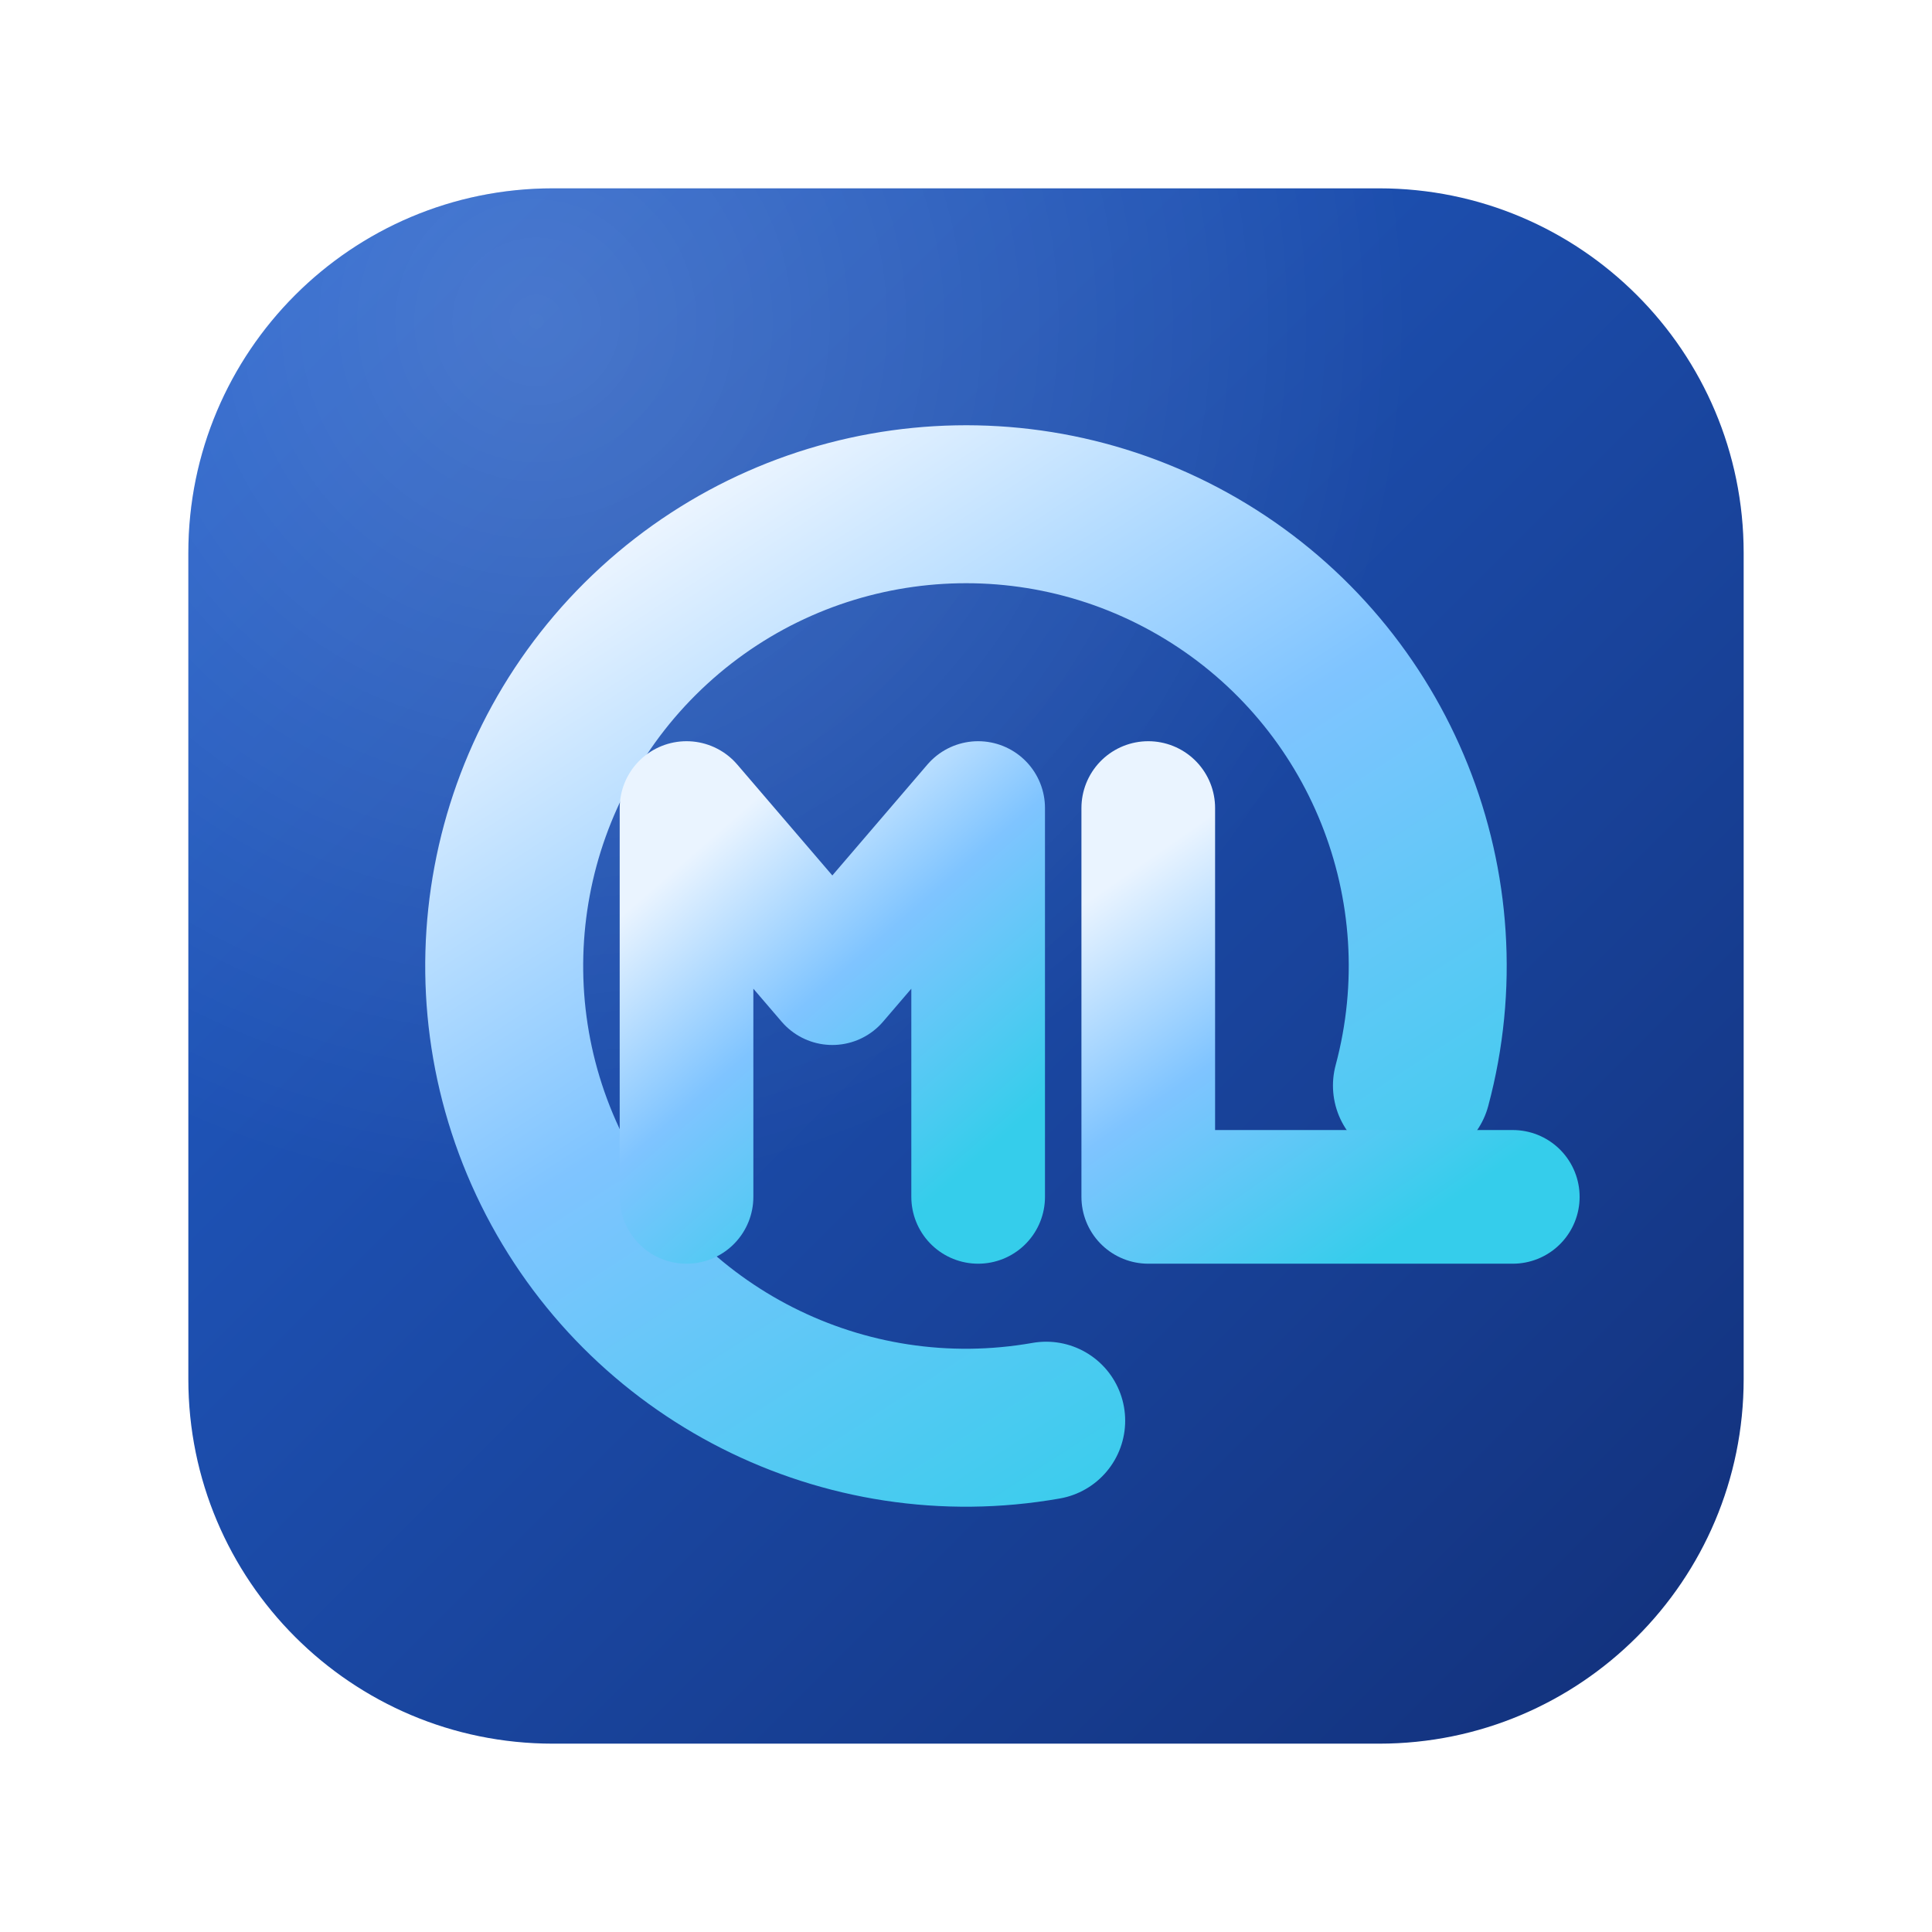
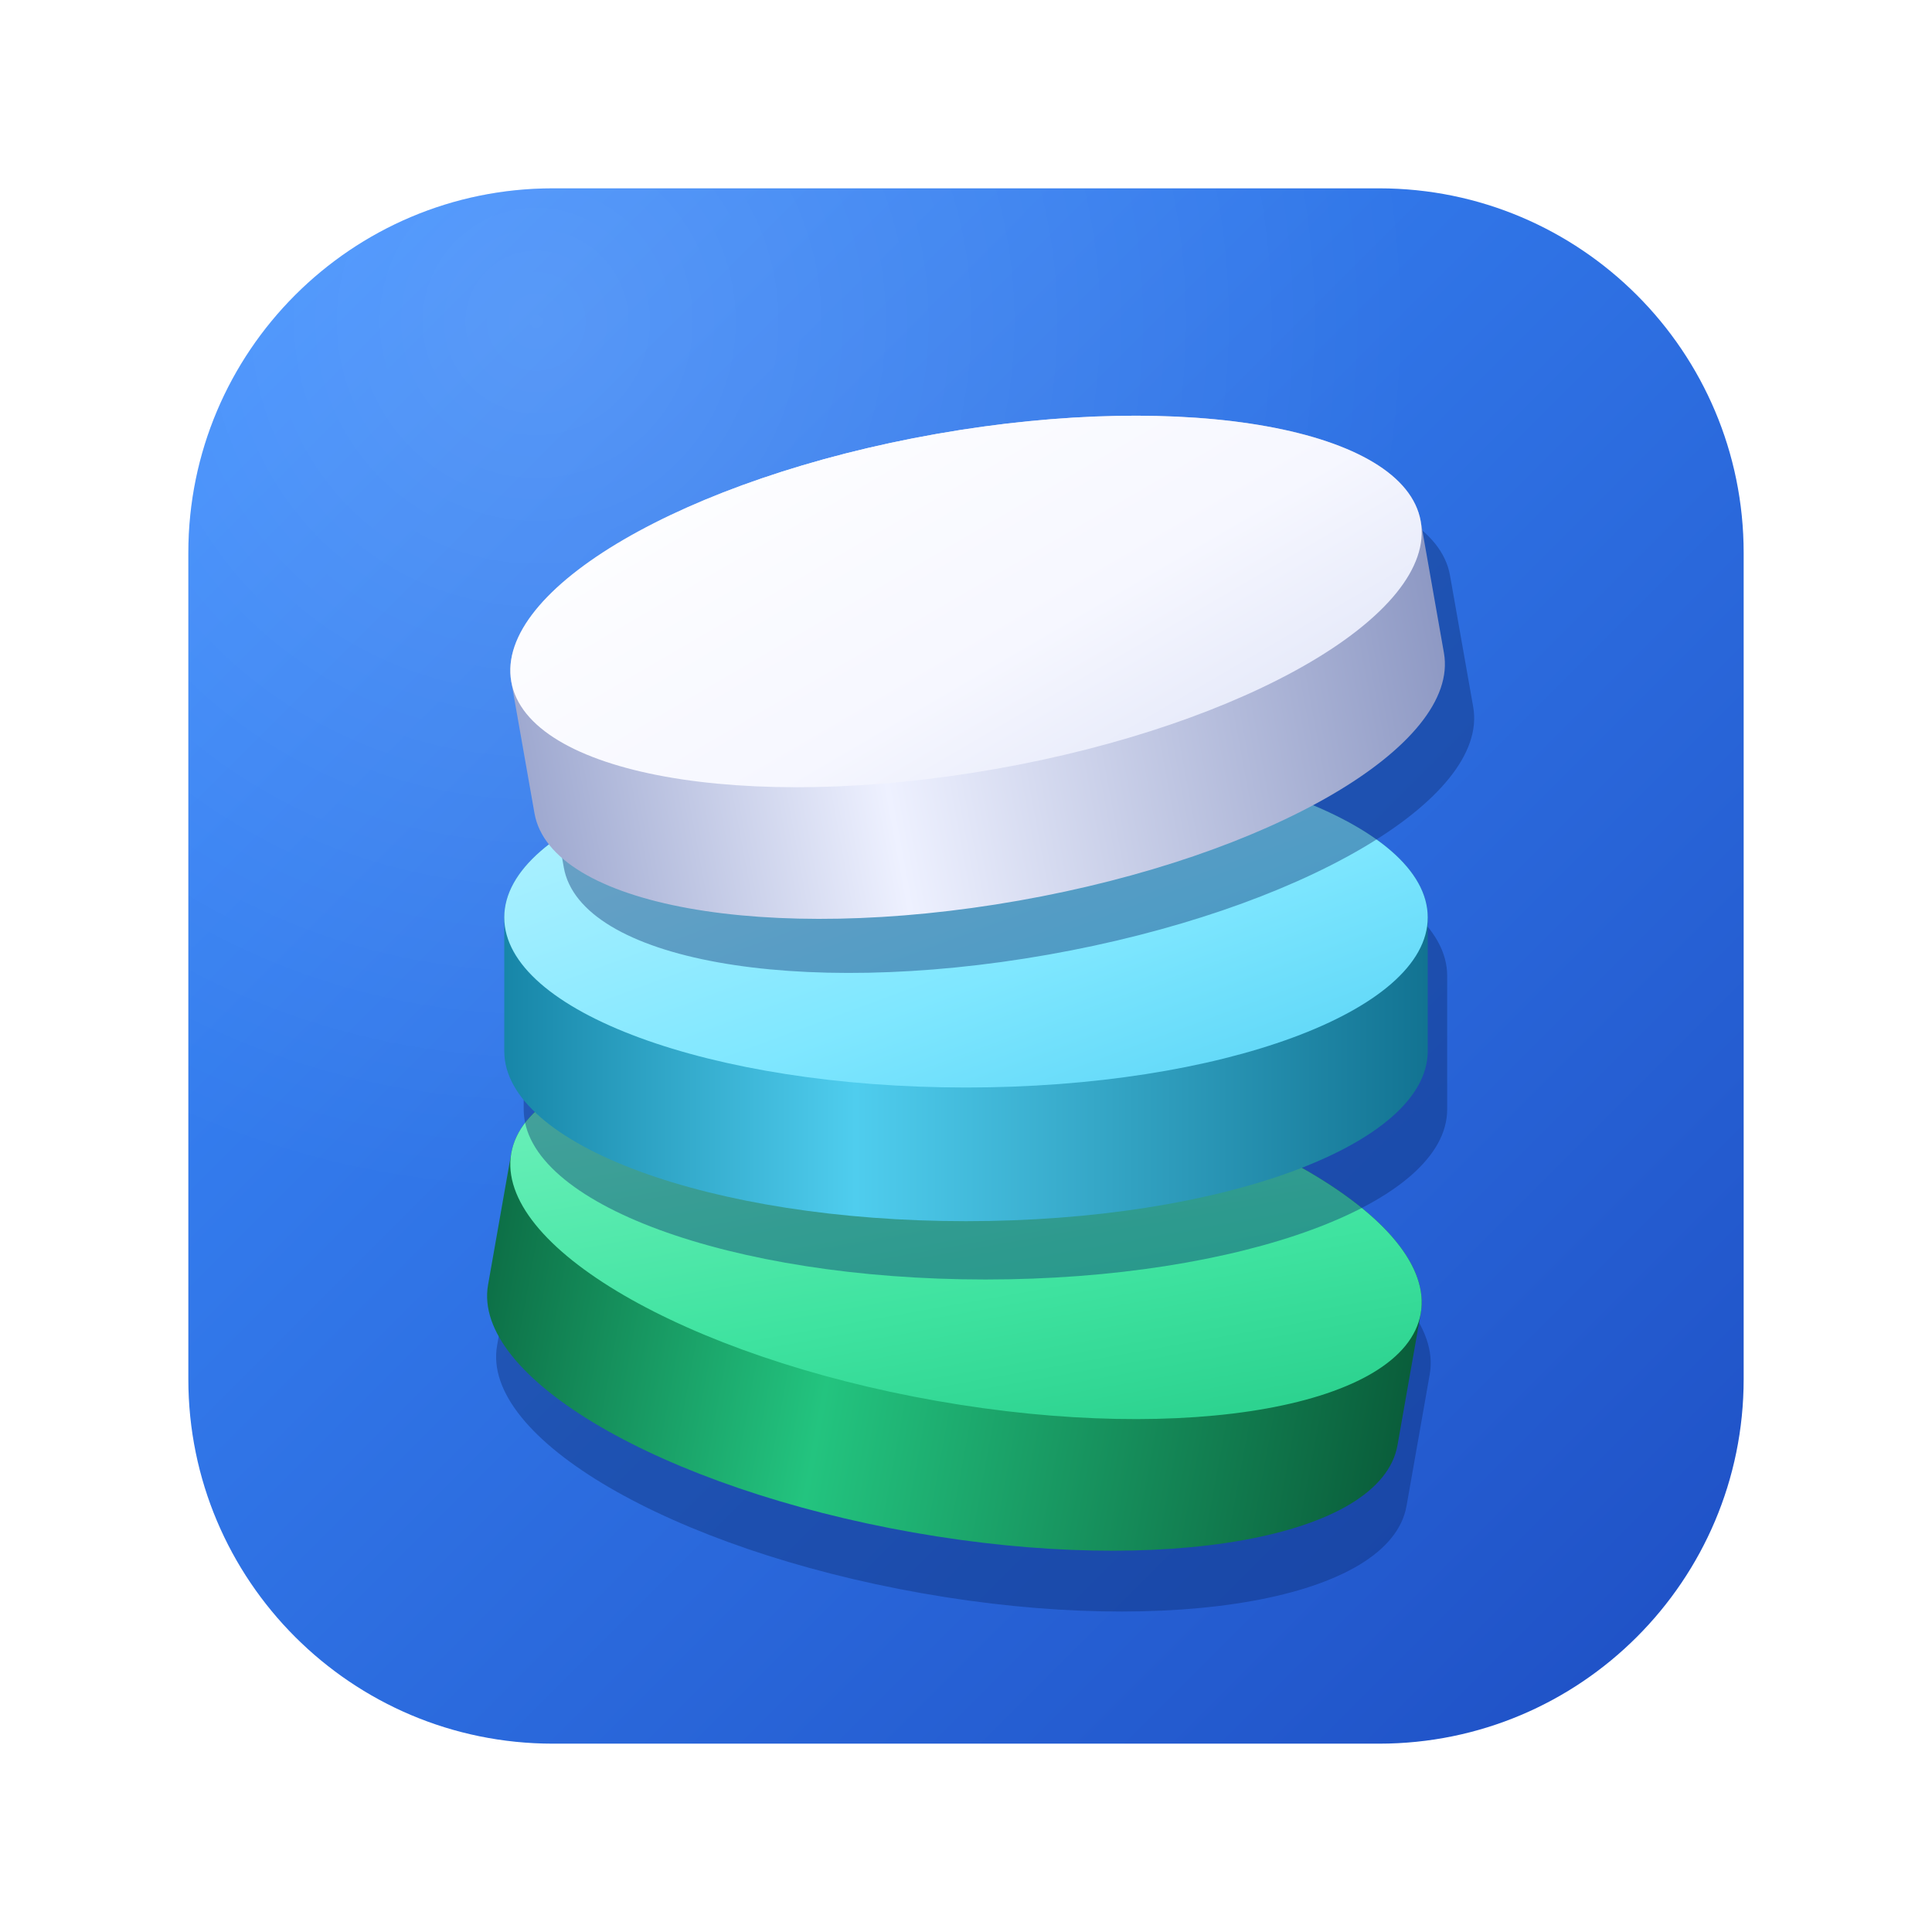
<svg xmlns="http://www.w3.org/2000/svg" viewBox="-7.75 -7.75 79.5 79.5" width="64" height="64" role="img" aria-labelledby="mixlab-logo-title">
  <defs>
    <linearGradient id="mixlab-tile" x1="0" y1="0" x2="1" y2="1">
-       <stop offset="0" stop-color="#2361CE" />
-       <stop offset="1" stop-color="#12307A" />
+       <stop offset="0" stop-color="#3d8fff" />
+       <stop offset="1" stop-color="#1e4fc4" />
    </linearGradient>
    <radialGradient id="mixlab-glow" cx=".22" cy=".08" r=".95">
-       <stop offset="0" stop-color="#ffffff" stop-opacity=".18" />
+       <stop offset="0" stop-color="#ffffff" stop-opacity=".16" />
      <stop offset=".6" stop-color="#ffffff" stop-opacity="0" />
    </radialGradient>
-     <linearGradient id="mixlab-stroke" x1=".2" y1="0" x2=".85" y2="1">
-       <stop offset="0" stop-color="#EAF4FF" />
-       <stop offset=".45" stop-color="#7FC4FF" />
-       <stop offset="1" stop-color="#35CDEB" />
+     <linearGradient id="mixlab-top-emerald" x1="0" y1="0" x2="1" y2="1">
+       <stop offset="0" stop-color="#7cf5c4" />
+       <stop offset=".6" stop-color="#3fe3a0" />
+       <stop offset="1" stop-color="#22c986" />
+     </linearGradient>
+     <linearGradient id="mixlab-body-emerald" x1="0" y1="0" x2="1" y2="0">
+       <stop offset="0" stop-color="#0d7047" />
+       <stop offset=".38" stop-color="#23c47f" />
+       <stop offset="1" stop-color="#0a5e3b" />
+     </linearGradient>
+     <linearGradient id="mixlab-top-cyan" x1="0" y1="0" x2="1" y2="1">
+       <stop offset="0" stop-color="#b8f3ff" />
+       <stop offset=".6" stop-color="#7fe7ff" />
+       <stop offset="1" stop-color="#55d2f5" />
+     </linearGradient>
+     <linearGradient id="mixlab-body-cyan" x1="0" y1="0" x2="1" y2="0">
+       <stop offset="0" stop-color="#1786a8" />
+       <stop offset=".38" stop-color="#4fcdee" />
+       <stop offset="1" stop-color="#127392" />
+     </linearGradient>
+     <linearGradient id="mixlab-top-white" x1="0" y1="0" x2="1" y2="1">
+       <stop offset="0" stop-color="#ffffff" />
+       <stop offset=".6" stop-color="#f6f7ff" />
+       <stop offset="1" stop-color="#dfe4f7" />
+     </linearGradient>
+     <linearGradient id="mixlab-body-white" x1="0" y1="0" x2="1" y2="0">
+       <stop offset="0" stop-color="#9fa9d0" />
+       <stop offset=".38" stop-color="#eef1ff" />
+       <stop offset="1" stop-color="#8e99c4" />
    </linearGradient>
  </defs>
  <rect width="64" height="64" rx="15" fill="url(#mixlab-tile)" />
  <rect width="64" height="64" rx="15" fill="url(#mixlab-glow)" />
-   <g fill="none" stroke="url(#mixlab-stroke)" stroke-linecap="round" stroke-linejoin="round">
-     <path d="M35.3 50.71A19 19 0 1 1 50.35 36.92" stroke-width="6.5" />
-     <path d="M20.5 41.5V25.5l6 7 6-7v16" stroke-width="5.5" />
-     <path d="M39.5 25.5v16h15" stroke-width="5.5" />
+   <g transform="rotate(10 32 43)">
+     <path d="M13 43a19 7 0 0 1 38 0v5.5a19 7 0 0 1-38 0z" fill="#0b2a6e" opacity=".4" transform="translate(.8 2.4)" />
+     <path d="M13 43a19 7 0 0 1 38 0v5.5a19 7 0 0 1-38 0z" fill="url(#mixlab-body-emerald)" />
+     <ellipse cx="32" cy="43" rx="19" ry="7" fill="url(#mixlab-top-emerald)" />
+   </g>
+   <g>
+     <path d="M13 30a19 7 0 0 1 38 0v5.5a19 7 0 0 1-38 0z" fill="#0b2a6e" opacity=".4" transform="translate(.8 2.4)" />
+     <path d="M13 30a19 7 0 0 1 38 0v5.5a19 7 0 0 1-38 0z" fill="url(#mixlab-body-cyan)" />
+     <ellipse cx="32" cy="30" rx="19" ry="7" fill="url(#mixlab-top-cyan)" />
+   </g>
+   <g transform="rotate(-10 32 17)">
+     <path d="M13 17a19 7 0 0 1 38 0v5.5a19 7 0 0 1-38 0z" fill="#0b2a6e" opacity=".4" transform="translate(.8 2.4)" />
+     <path d="M13 17a19 7 0 0 1 38 0v5.5a19 7 0 0 1-38 0z" fill="url(#mixlab-body-white)" />
+     <ellipse cx="32" cy="17" rx="19" ry="7" fill="url(#mixlab-top-white)" />
  </g>
</svg>
